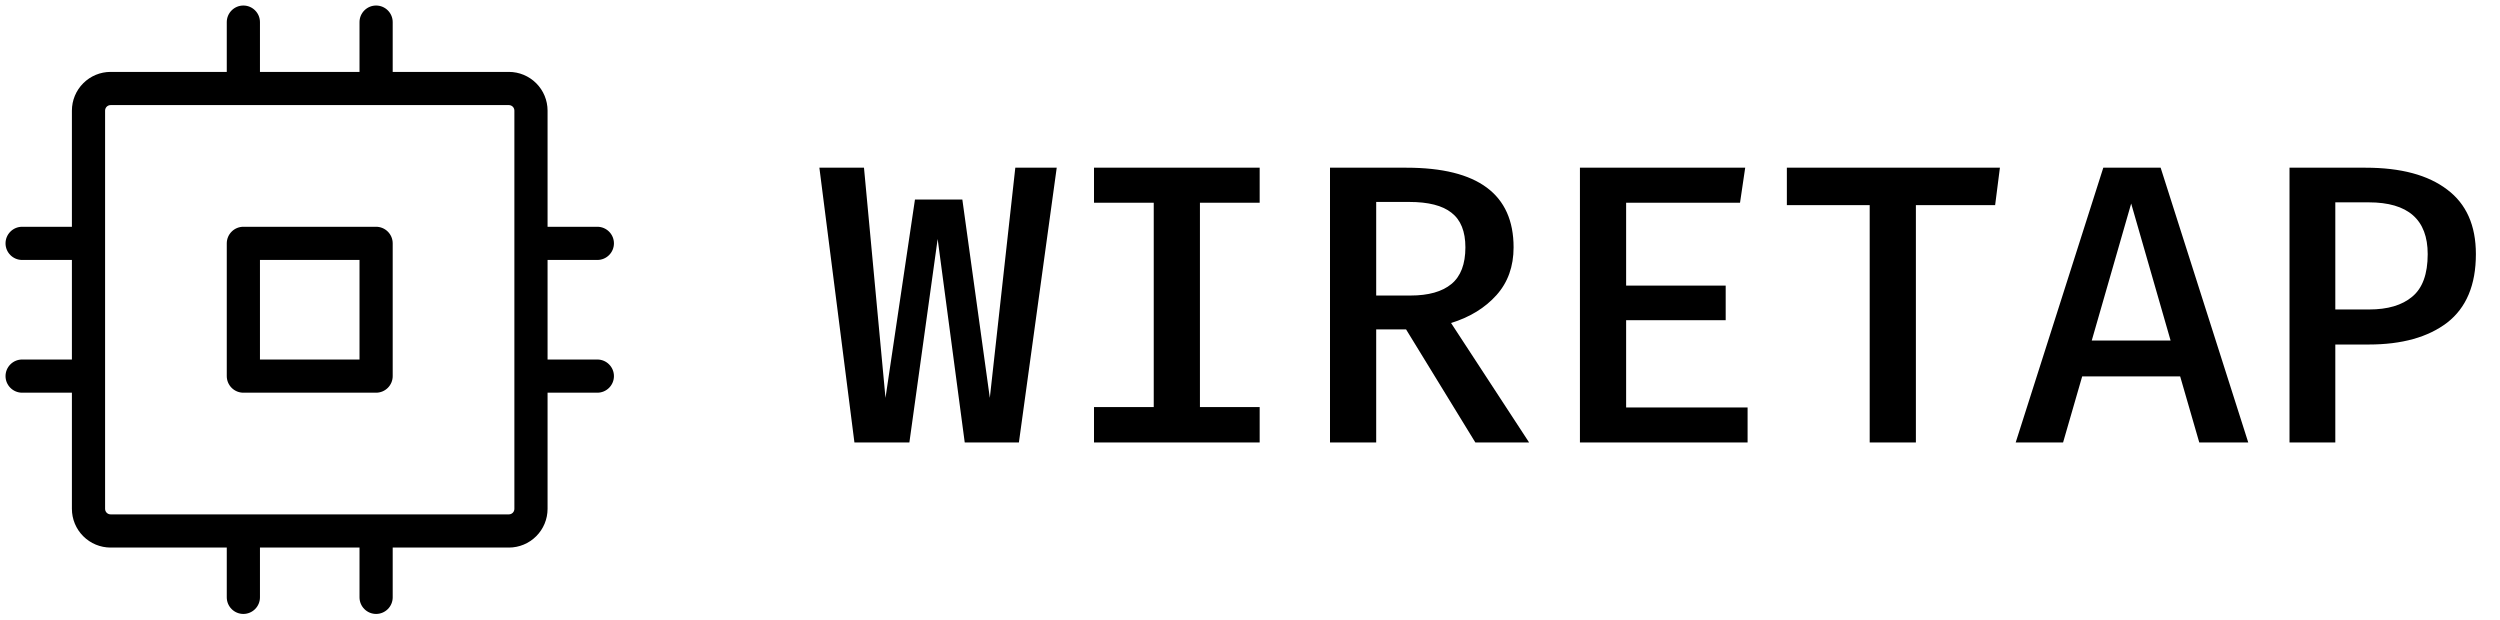
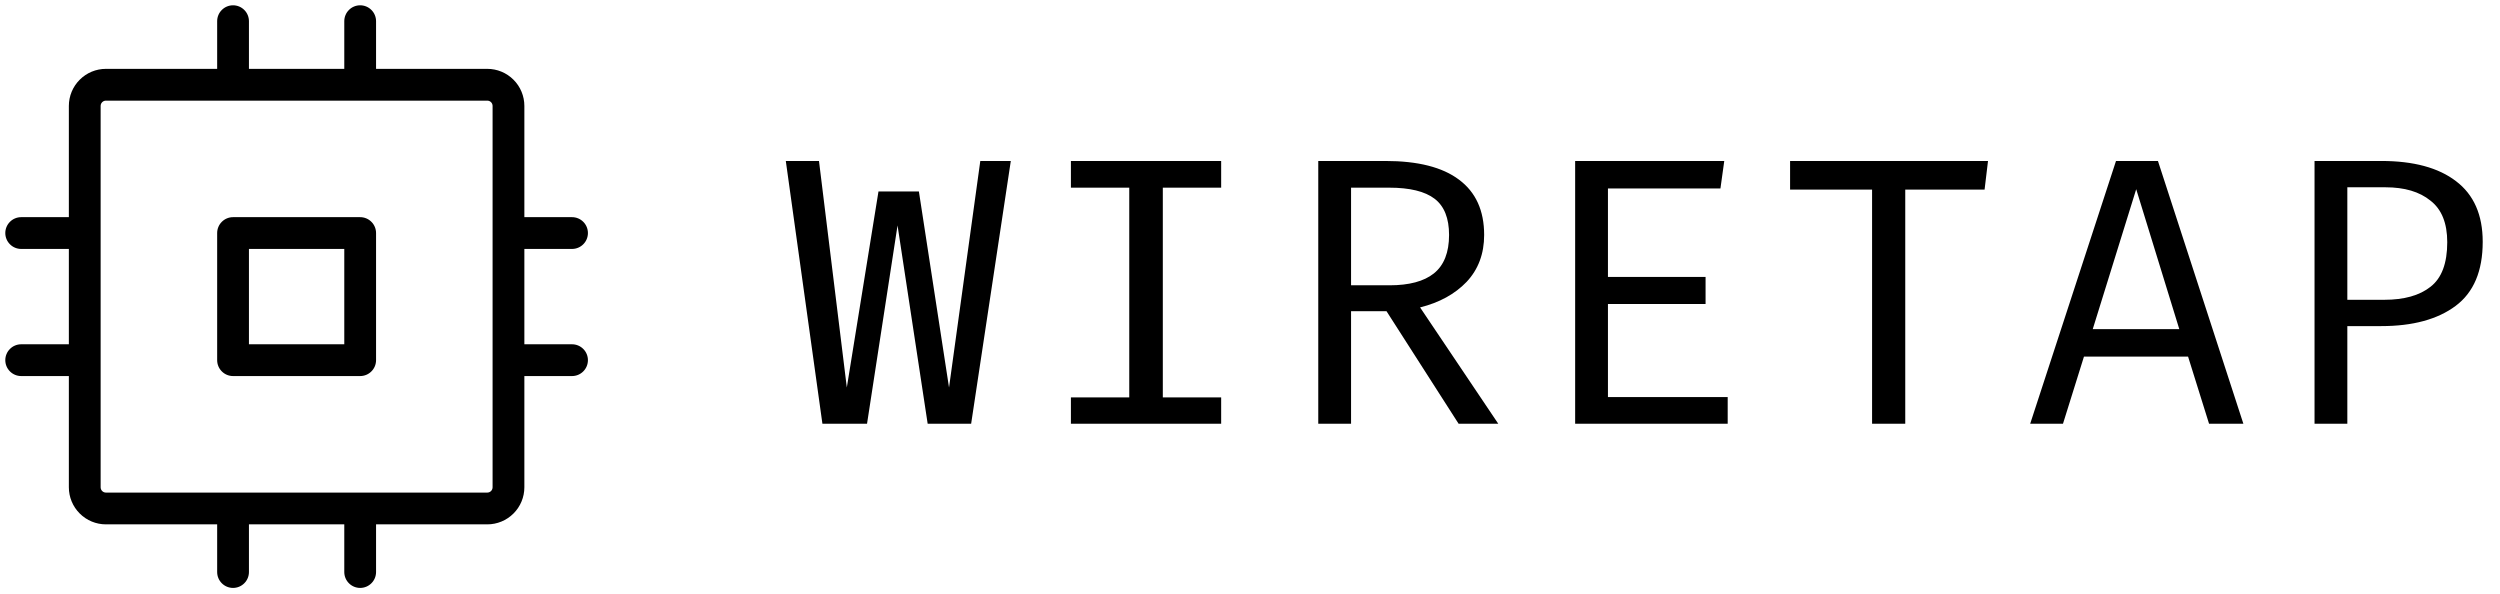
- <svg xmlns="http://www.w3.org/2000/svg" width="113" height="28" viewBox="0 0 113 28" fill="none">
+ <svg xmlns="http://www.w3.org/2000/svg" width="118" height="28" viewBox="0 0 118 28" fill="none">
  <path d="M17 10.25H11C10.801 10.25 10.61 10.329 10.47 10.47C10.329 10.61 10.25 10.801 10.25 11V17C10.25 17.199 10.329 17.39 10.47 17.53C10.61 17.671 10.801 17.75 11 17.75H17C17.199 17.75 17.39 17.671 17.53 17.53C17.671 17.39 17.75 17.199 17.75 17V11C17.75 10.801 17.671 10.61 17.53 10.47C17.39 10.329 17.199 10.25 17 10.25ZM16.25 16.25H11.75V11.75H16.25V16.25ZM27 16.25H24.75V11.75H27C27.199 11.75 27.39 11.671 27.53 11.53C27.671 11.39 27.75 11.199 27.75 11C27.75 10.801 27.671 10.61 27.53 10.47C27.39 10.329 27.199 10.25 27 10.25H24.75V5C24.75 4.536 24.566 4.091 24.237 3.763C23.909 3.434 23.464 3.25 23 3.25H17.75V1C17.75 0.801 17.671 0.61 17.53 0.47C17.39 0.329 17.199 0.25 17 0.25C16.801 0.25 16.61 0.329 16.47 0.47C16.329 0.61 16.25 0.801 16.25 1V3.25H11.75V1C11.75 0.801 11.671 0.61 11.53 0.47C11.39 0.329 11.199 0.25 11 0.25C10.801 0.25 10.61 0.329 10.47 0.47C10.329 0.61 10.25 0.801 10.25 1V3.25H5C4.536 3.25 4.091 3.434 3.763 3.763C3.434 4.091 3.25 4.536 3.25 5V10.25H1C0.801 10.25 0.61 10.329 0.47 10.47C0.329 10.61 0.25 10.801 0.25 11C0.25 11.199 0.329 11.39 0.47 11.53C0.61 11.671 0.801 11.75 1 11.75H3.25V16.25H1C0.801 16.25 0.61 16.329 0.47 16.47C0.329 16.61 0.25 16.801 0.25 17C0.25 17.199 0.329 17.39 0.47 17.53C0.61 17.671 0.801 17.75 1 17.75H3.25V23C3.25 23.464 3.434 23.909 3.763 24.237C4.091 24.566 4.536 24.75 5 24.75H10.25V27C10.25 27.199 10.329 27.39 10.47 27.53C10.61 27.671 10.801 27.75 11 27.75C11.199 27.75 11.39 27.671 11.53 27.53C11.671 27.39 11.75 27.199 11.75 27V24.75H16.25V27C16.25 27.199 16.329 27.39 16.47 27.53C16.61 27.671 16.801 27.75 17 27.75C17.199 27.75 17.39 27.671 17.53 27.53C17.671 27.39 17.75 27.199 17.75 27V24.75H23C23.464 24.75 23.909 24.566 24.237 24.237C24.566 23.909 24.75 23.464 24.75 23V17.75H27C27.199 17.75 27.39 17.671 27.53 17.53C27.671 17.39 27.75 17.199 27.75 17C27.75 16.801 27.671 16.61 27.53 16.47C27.39 16.329 27.199 16.25 27 16.25ZM23.25 23C23.25 23.066 23.224 23.13 23.177 23.177C23.13 23.224 23.066 23.25 23 23.25H5C4.934 23.25 4.87 23.224 4.823 23.177C4.776 23.13 4.75 23.066 4.75 23V5C4.75 4.934 4.776 4.87 4.823 4.823C4.87 4.776 4.934 4.75 5 4.75H23C23.066 4.75 23.13 4.776 23.177 4.823C23.224 4.87 23.25 4.934 23.25 5V23Z" fill="black" />
-   <path d="M46.054 20H43.606L42.382 10.802L41.104 20H38.62L37.036 7.58H39.052L40.024 17.984L41.356 9.02H43.498L44.74 17.984L45.892 7.58H47.764L46.054 20ZM56.937 9.164H54.237V18.398H56.937V20H49.449V18.398H52.149V9.164H49.449V7.58H56.937V9.164ZM68.414 11.18C68.414 12.044 68.156 12.764 67.64 13.34C67.124 13.916 66.44 14.336 65.588 14.6L69.116 20H66.686L63.554 14.888H62.204V20H60.116V7.58H63.572C66.8 7.58 68.414 8.78 68.414 11.18ZM66.236 11.18C66.236 10.46 66.026 9.938 65.606 9.614C65.198 9.29 64.562 9.128 63.698 9.128H62.204V13.358H63.752C64.568 13.358 65.186 13.184 65.606 12.836C66.026 12.488 66.236 11.936 66.236 11.18ZM73.501 12.908H78.001V14.474H73.501V18.416H78.991V20H71.413V7.58H78.883L78.649 9.164H73.501V12.908ZM86.598 20H84.51V9.272H80.766V7.58H90.396L90.18 9.272H86.598V20ZM94.115 17.012L93.251 20H91.109L95.069 7.58H97.661L101.621 20H99.407L98.543 17.012H94.115ZM98.111 15.392L96.329 9.2L94.547 15.392H98.111ZM111.91 11.486C111.91 12.878 111.478 13.91 110.614 14.582C109.75 15.242 108.568 15.572 107.068 15.572H105.556V20H103.486V7.58H106.924C108.52 7.58 109.75 7.91 110.614 8.57C111.478 9.218 111.91 10.19 111.91 11.486ZM109.732 11.486C109.732 9.926 108.844 9.146 107.068 9.146H105.556V13.988H107.086C107.926 13.988 108.574 13.796 109.03 13.412C109.498 13.028 109.732 12.386 109.732 11.486Z" fill="black" />
+   <path d="M45.838 20H43.786L42.364 10.64L40.924 20H38.818L37.09 7.598H38.656L39.97 18.29L41.464 9.038H43.372L44.794 18.29L46.27 7.598H47.71L45.838 20ZM57.639 8.858H54.885V18.758H57.639V20H50.547V18.758H53.301V8.858H50.547V7.598H57.639V8.858ZM70.052 11.09C70.052 11.978 69.776 12.716 69.224 13.304C68.672 13.88 67.94 14.282 67.028 14.51L70.718 20H68.846L65.444 14.69H63.77V20H62.222V7.598H65.39C66.926 7.598 68.084 7.892 68.864 8.48C69.656 9.068 70.052 9.938 70.052 11.09ZM68.396 11.09C68.396 10.298 68.168 9.728 67.712 9.38C67.256 9.032 66.542 8.858 65.57 8.858H63.77V13.466H65.588C66.512 13.466 67.208 13.28 67.676 12.908C68.156 12.524 68.396 11.918 68.396 11.09ZM75.895 13.07H80.503V14.348H75.895V18.74H81.547V20H74.347V7.598H81.385L81.205 8.894H75.895V13.07ZM89.928 20H88.362V8.948H84.492V7.598H93.834L93.672 8.948H89.928V20ZM98.363 16.832L97.373 20H95.825L99.875 7.598H101.855L105.887 20H104.267L103.277 16.832H98.363ZM102.863 15.536L100.829 8.93L98.777 15.536H102.863ZM117.184 11.414C117.184 12.794 116.758 13.802 115.906 14.438C115.054 15.074 113.884 15.392 112.396 15.392H110.794V20H109.246V7.598H112.396C113.92 7.598 115.096 7.916 115.924 8.552C116.764 9.188 117.184 10.142 117.184 11.414ZM115.51 11.432C115.51 10.532 115.246 9.878 114.718 9.47C114.202 9.05 113.494 8.84 112.594 8.84H110.794V14.15H112.54C113.476 14.15 114.202 13.946 114.718 13.538C115.246 13.13 115.51 12.428 115.51 11.432Z" fill="black" />
</svg>
